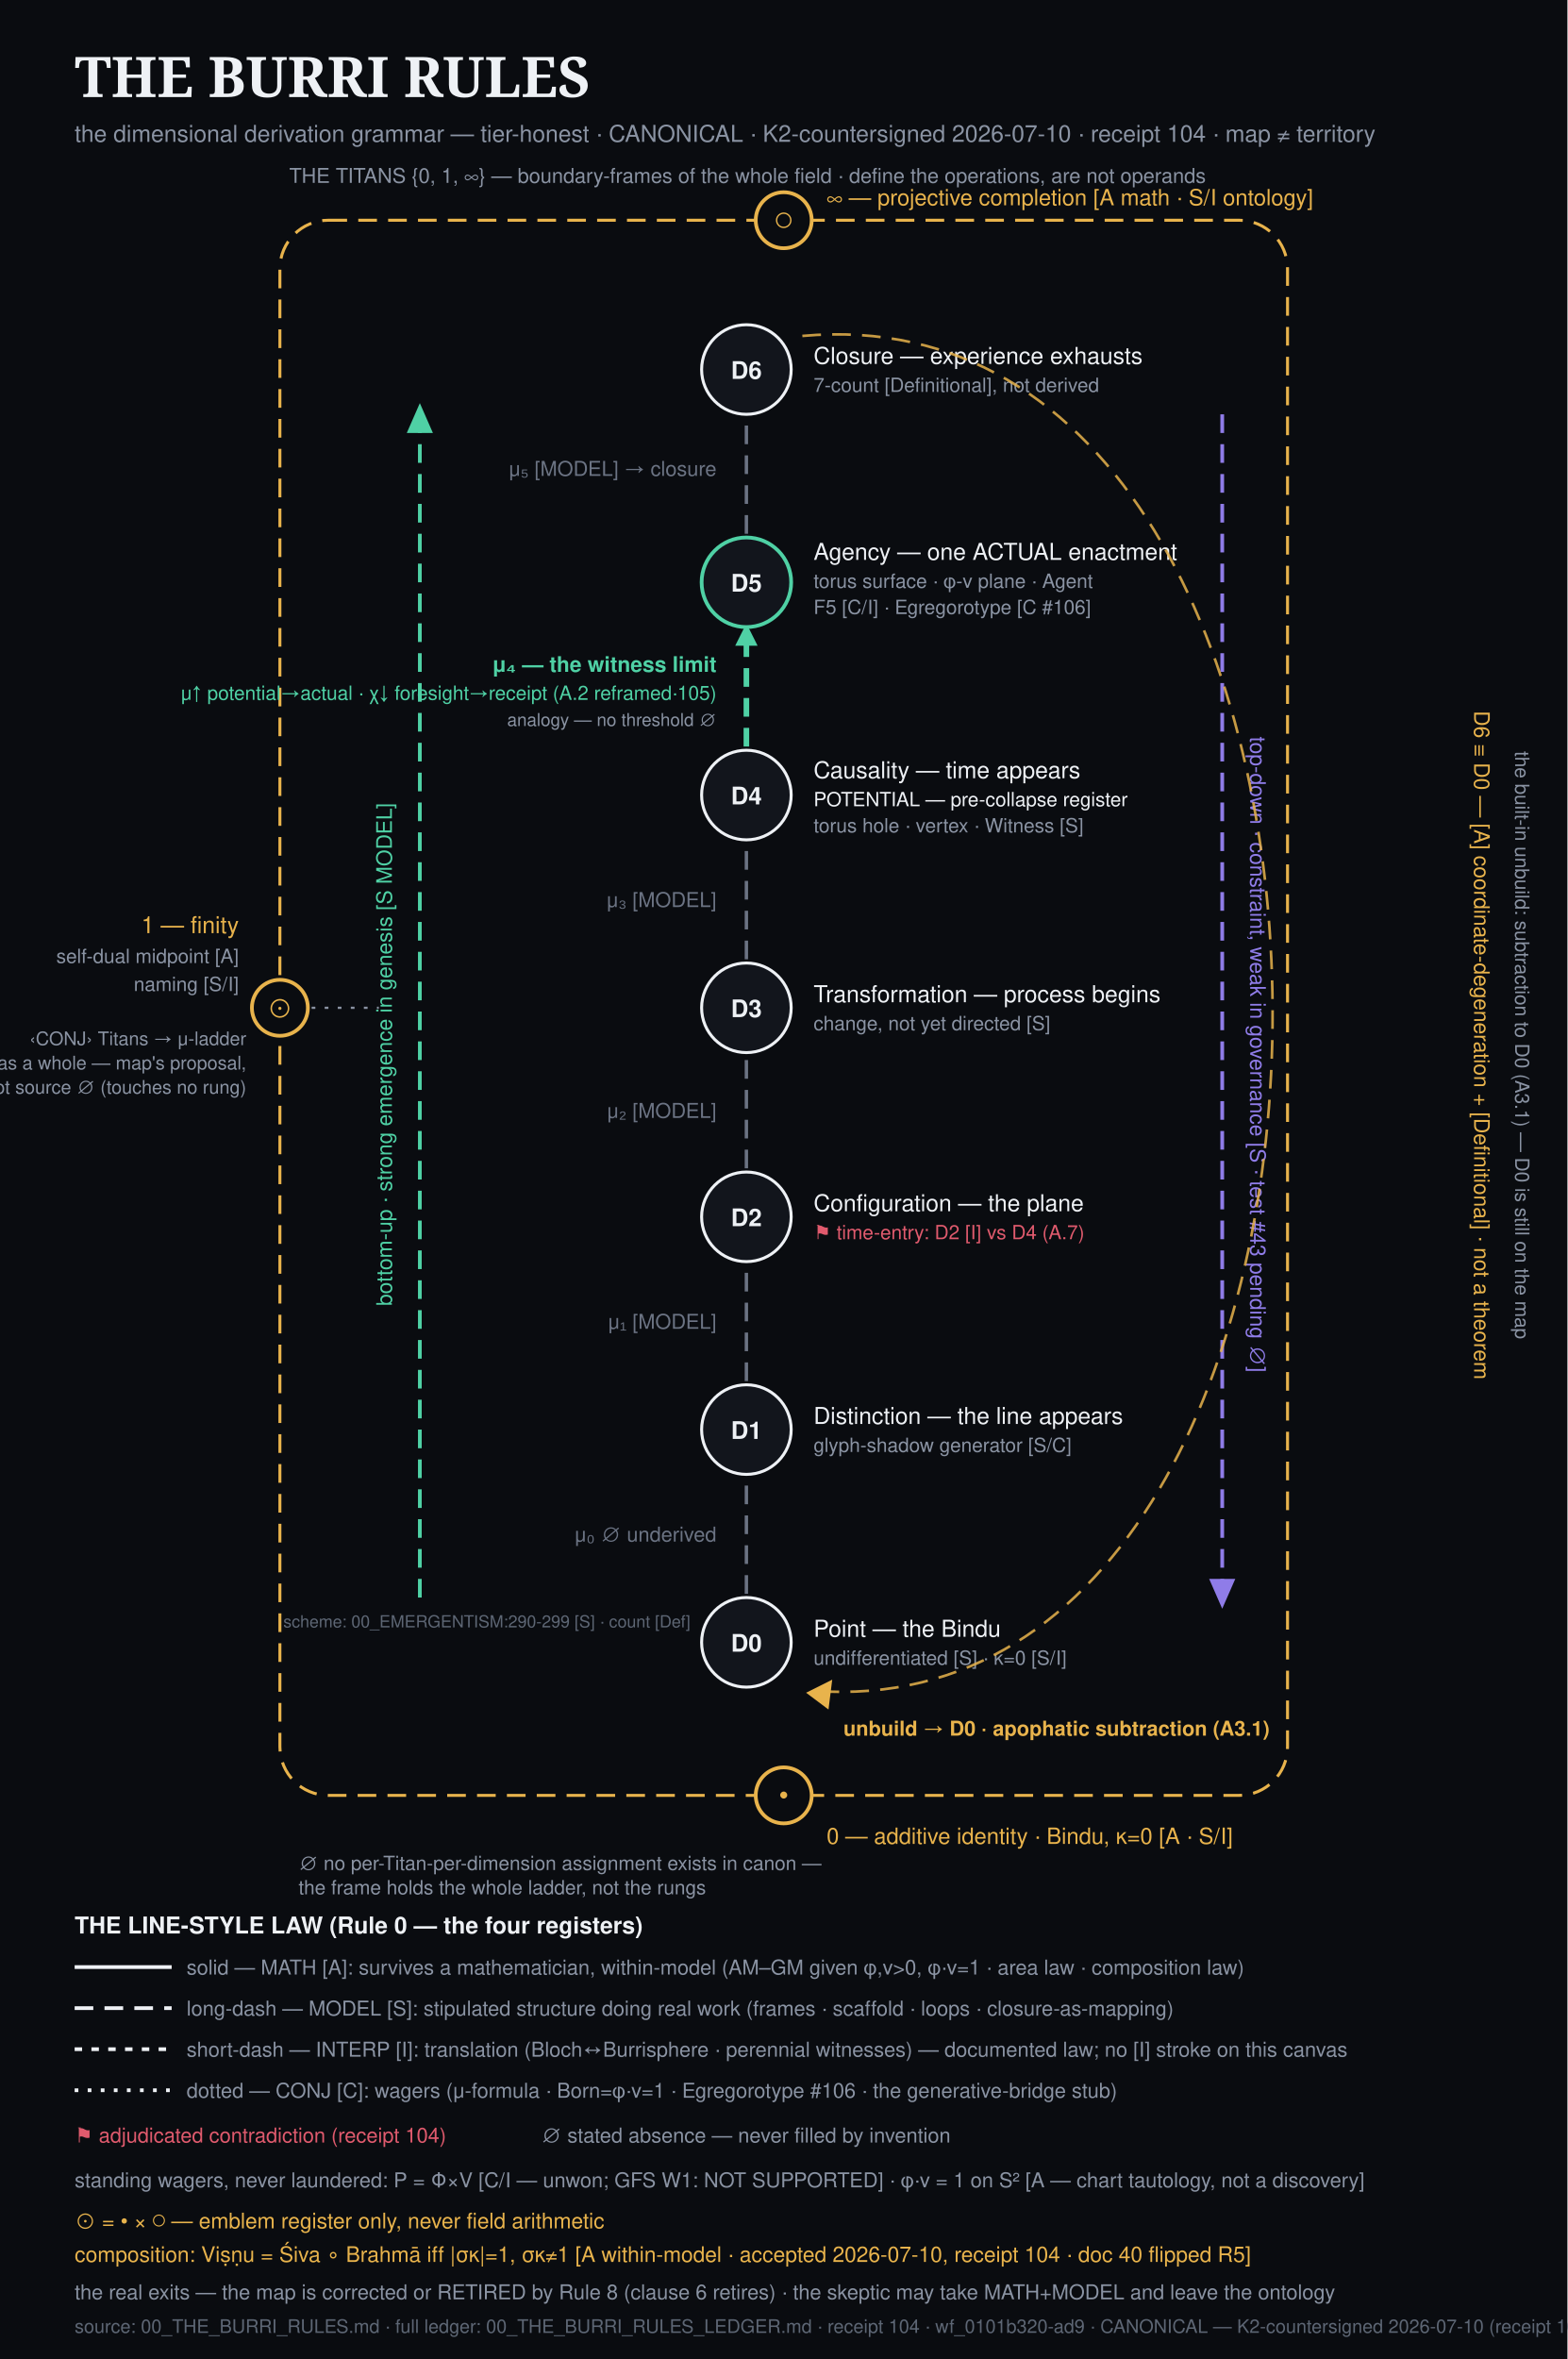
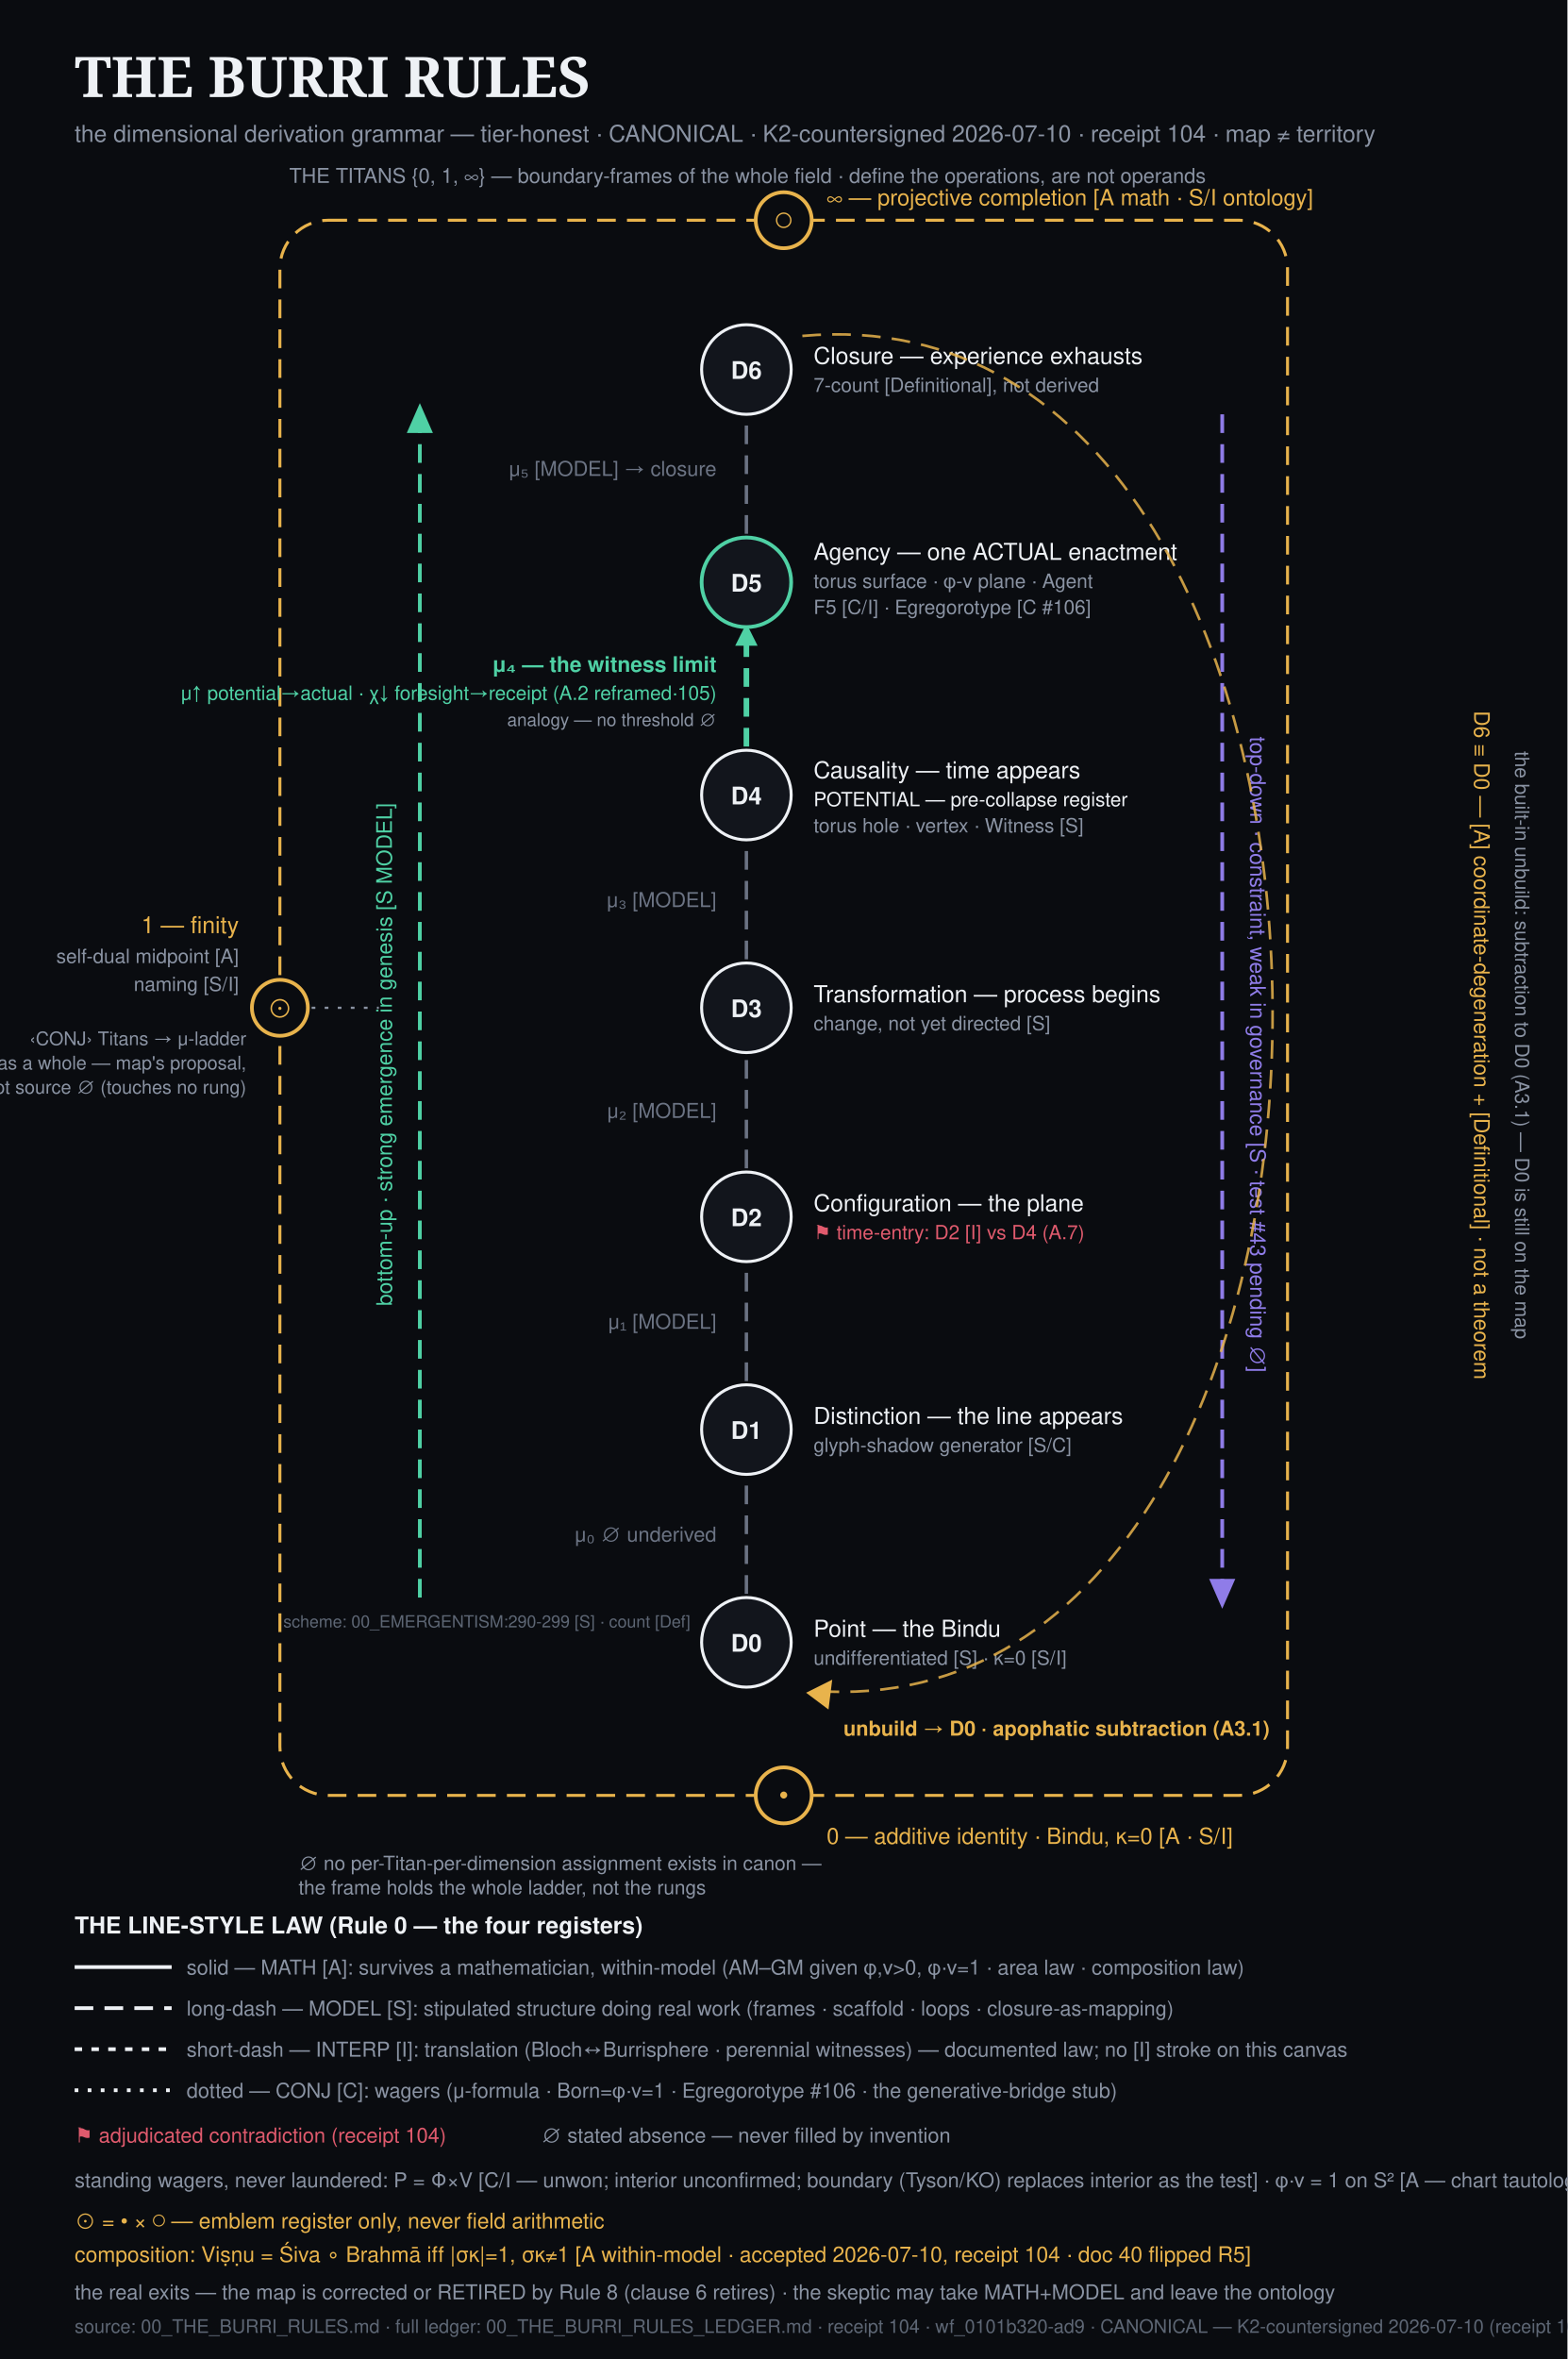
<svg xmlns="http://www.w3.org/2000/svg" viewBox="0 0 840 1264" font-family="Helvetica, Arial, sans-serif">
  <rect width="840" height="1264" fill="#0a0c10" />
  <text x="40" y="52" fill="#eef1f5" font-size="30" font-weight="bold" font-family="Georgia, serif">THE BURRI RULES</text>
  <text x="40" y="76" fill="#8a93a3" font-size="12.5">the dimensional derivation grammar — tier-honest · CANONICAL · K2-countersigned 2026-07-10 · receipt 104 · map ≠ territory</text>
  <text x="155" y="98" fill="#8a93a3" font-size="11">THE TITANS {0, 1, ∞} — boundary-frames of the whole field · define the operations, are not operands</text>
  <rect x="150" y="118" width="540" height="844" rx="26" fill="none" stroke="#e8b34c" stroke-width="1.6" stroke-dasharray="10 6" />
  <circle cx="420" cy="118" r="15" fill="#0a0c10" stroke="#e8b34c" stroke-width="2" />
  <text x="420" y="123.5" fill="#e8b34c" font-size="15" text-anchor="middle">○</text>
  <text x="443" y="110" fill="#e8b34c" font-size="12">∞ — projective completion [A math · S/I ontology]</text>
  <circle cx="420" cy="962" r="15" fill="#0a0c10" stroke="#e8b34c" stroke-width="2" />
  <text x="420" y="967" fill="#e8b34c" font-size="15" text-anchor="middle">•</text>
  <text x="443" y="988" fill="#e8b34c" font-size="12">0 — additive identity · Bindu, κ=0 [A · S/I]</text>
  <circle cx="150" cy="540" r="15" fill="#0a0c10" stroke="#e8b34c" stroke-width="2" />
  <text x="150" y="545" fill="#e8b34c" font-size="14" text-anchor="middle">⊙</text>
  <text x="128" y="500" fill="#e8b34c" font-size="12.5" text-anchor="end">1 — finity</text>
  <text x="128" y="516" fill="#8a93a3" font-size="10.5" text-anchor="end">self-dual midpoint [A]</text>
  <text x="128" y="531" fill="#8a93a3" font-size="10.5" text-anchor="end">naming [S/I]</text>
  <text x="160" y="1002" fill="#8a93a3" font-size="10.5">∅ no per-Titan-per-dimension assignment exists in canon —</text>
  <text x="160" y="1015" fill="#8a93a3" font-size="10.5">the frame holds the whole ladder, not the rungs</text>
  <line x1="167" y1="540" x2="203" y2="540" stroke="#8a93a3" stroke-width="1.2" stroke-dasharray="2 5" />
  <text x="132" y="560" fill="#8a93a3" font-size="10" text-anchor="end">‹CONJ› Titans → μ-ladder</text>
  <text x="132" y="573" fill="#8a93a3" font-size="10" text-anchor="end">as a whole — map's proposal,</text>
  <text x="132" y="586" fill="#8a93a3" font-size="10" text-anchor="end">not source ∅ (touches no rung)</text>
  <g stroke="#6b7383" stroke-width="1.8" stroke-dasharray="10 6" fill="none">
    <path d="M400 854 L400 792" />
    <path d="M400 740 L400 678" />
    <path d="M400 626 L400 566" />
    <path d="M400 514 L400 452" />
    <path d="M400 286 L400 224" />
  </g>
  <path d="M400 400 L400 340" stroke="#4fd1a5" stroke-width="3" stroke-dasharray="10 6" fill="none" />
  <path d="M394 346 L400 334 L406 346 Z" fill="#4fd1a5" />
  <g fill="#6b7383" font-size="11" text-anchor="end">
    <text x="384" y="826">μ₀ ∅ underived</text>
    <text x="384" y="712">μ₁ [MODEL]</text>
    <text x="384" y="599">μ₂ [MODEL]</text>
    <text x="384" y="486">μ₃ [MODEL]</text>
    <text x="384" y="255">μ₅ [MODEL] → closure</text>
  </g>
  <text x="384" y="360" fill="#4fd1a5" font-size="11.5" text-anchor="end" font-weight="bold">μ₄ — the witness limit</text>
  <text x="384" y="375" fill="#4fd1a5" font-size="10.5" text-anchor="end">μ↑ potential→actual · χ↓ foresight→receipt (A.2 reframed·105)</text>
  <text x="384" y="389" fill="#8a93a3" font-size="9.5" text-anchor="end">analogy — no threshold ∅</text>
  <text x="370" y="872" fill="#5d6674" font-size="9" text-anchor="end">scheme: 00_EMERGENTISM:290-299 [S] · count [Def]</text>
  <g>
    <circle cx="400" cy="880" r="24" fill="#12151c" stroke="#eef1f5" stroke-width="1.6" />
    <text x="400" y="885" fill="#eef1f5" font-size="13" text-anchor="middle" font-weight="bold">D0</text>
    <text x="436" y="877" fill="#eef1f5" font-size="12.5">Point — the Bindu</text>
    <text x="436" y="892" fill="#8a93a3" font-size="10.5">undifferentiated [S] · κ=0 [S/I]</text>
    <circle cx="400" cy="766" r="24" fill="#12151c" stroke="#eef1f5" stroke-width="1.6" />
    <text x="400" y="771" fill="#eef1f5" font-size="13" text-anchor="middle" font-weight="bold">D1</text>
    <text x="436" y="763" fill="#eef1f5" font-size="12.5">Distinction — the line appears</text>
    <text x="436" y="778" fill="#8a93a3" font-size="10.5">glyph-shadow generator [S/C]</text>
    <circle cx="400" cy="652" r="24" fill="#12151c" stroke="#eef1f5" stroke-width="1.6" />
    <text x="400" y="657" fill="#eef1f5" font-size="13" text-anchor="middle" font-weight="bold">D2</text>
    <text x="436" y="649" fill="#eef1f5" font-size="12.5">Configuration — the plane</text>
    <text x="436" y="664" fill="#e05a6d" font-size="10.5">⚑ time-entry: D2 [I] vs D4 (A.7)</text>
    <circle cx="400" cy="540" r="24" fill="#12151c" stroke="#eef1f5" stroke-width="1.6" />
    <text x="400" y="545" fill="#eef1f5" font-size="13" text-anchor="middle" font-weight="bold">D3</text>
    <text x="436" y="537" fill="#eef1f5" font-size="12.5">Transformation — process begins</text>
    <text x="436" y="552" fill="#8a93a3" font-size="10.5">change, not yet directed [S]</text>
    <circle cx="400" cy="426" r="24" fill="#12151c" stroke="#eef1f5" stroke-width="1.6" />
    <text x="400" y="431" fill="#eef1f5" font-size="13" text-anchor="middle" font-weight="bold">D4</text>
    <text x="436" y="417" fill="#eef1f5" font-size="12.5">Causality — time appears</text>
    <text x="436" y="432" fill="#eef1f5" font-size="10.5">POTENTIAL — pre-collapse register</text>
    <text x="436" y="446" fill="#8a93a3" font-size="10.5">torus hole · vertex · Witness [S]</text>
    <circle cx="400" cy="312" r="24" fill="#12151c" stroke="#4fd1a5" stroke-width="2" />
    <text x="400" y="317" fill="#eef1f5" font-size="13" text-anchor="middle" font-weight="bold">D5</text>
    <text x="436" y="300" fill="#eef1f5" font-size="12.5">Agency — one ACTUAL enactment</text>
    <text x="436" y="315" fill="#8a93a3" font-size="10.5">torus surface · φ-ν plane · Agent</text>
    <text x="436" y="329" fill="#8a93a3" font-size="10.5">F5 [C/I] · Egregorotype [C #106]</text>
    <circle cx="400" cy="198" r="24" fill="#12151c" stroke="#eef1f5" stroke-width="1.6" />
    <text x="400" y="203" fill="#eef1f5" font-size="13" text-anchor="middle" font-weight="bold">D6</text>
    <text x="436" y="195" fill="#eef1f5" font-size="12.5">Closure — experience exhausts</text>
    <text x="436" y="210" fill="#8a93a3" font-size="10.5">7-count [Definitional], not derived</text>
  </g>
  <path d="M225 856 L225 222" stroke="#4fd1a5" stroke-width="2" stroke-dasharray="10 6" fill="none" />
  <path d="M218 232 L225 216 L232 232 Z" fill="#4fd1a5" />
  <text x="210" y="565" fill="#4fd1a5" font-size="11.5" transform="rotate(-90 210 565)" text-anchor="middle">bottom-up · strong emergence in genesis  [S MODEL]</text>
  <path d="M655 222 L655 856" stroke="#8f7ce8" stroke-width="2" stroke-dasharray="10 6" fill="none" />
  <path d="M648 846 L655 862 L662 846 Z" fill="#8f7ce8" />
  <text x="670" y="565" fill="#8f7ce8" font-size="11.5" transform="rotate(90 670 565)" text-anchor="middle">top-down · constraint, weak in governance  [S · test #43 pending ∅]</text>
  <path d="M430 180 C 765 150, 765 930, 436 906" stroke="#e8b34c" stroke-width="1.4" fill="none" stroke-dasharray="10 6" opacity="0.85" />
  <path d="M446 900 L432 907 L444 916 Z" fill="#e8b34c" />
  <text x="452" y="930" fill="#e8b34c" font-size="11" font-weight="bold">unbuild → D0 · apophatic subtraction (A3.1)</text>
  <text x="790" y="560" fill="#e8b34c" font-size="11.5" transform="rotate(90 790 560)" text-anchor="middle">D6 ≡ D0 — [A] coordinate-degeneration + [Definitional] · not a theorem</text>
  <text x="812" y="560" fill="#8a93a3" font-size="10.5" transform="rotate(90 812 560)" text-anchor="middle">the built-in unbuild: subtraction to D0 (A3.1) — D0 is still on the map</text>
  <g transform="translate(40,1036)">
    <text x="0" y="0" fill="#eef1f5" font-size="12.5" font-weight="bold">THE LINE-STYLE LAW (Rule 0 — the four registers)</text>
    <line x1="0" y1="18" x2="52" y2="18" stroke="#eef1f5" stroke-width="2" />
    <text x="60" y="22" fill="#8a93a3" font-size="11">solid — MATH [A]: survives a mathematician, within-model (AM–GM given φ,ν&gt;0, φ·ν=1 · area law · composition law)</text>
    <line x1="0" y1="40" x2="52" y2="40" stroke="#eef1f5" stroke-width="2" stroke-dasharray="10 6" />
    <text x="60" y="44" fill="#8a93a3" font-size="11">long-dash — MODEL [S]: stipulated structure doing real work (frames · scaffold · loops · closure-as-mapping)</text>
    <line x1="0" y1="62" x2="52" y2="62" stroke="#eef1f5" stroke-width="2" stroke-dasharray="4 5" />
    <text x="60" y="66" fill="#8a93a3" font-size="11">short-dash — INTERP [I]: translation (Bloch↔Burrisphere · perennial witnesses) — documented law; no [I] stroke on this canvas</text>
    <line x1="0" y1="84" x2="52" y2="84" stroke="#eef1f5" stroke-width="2" stroke-dasharray="2 5" />
    <text x="60" y="88" fill="#8a93a3" font-size="11">dotted — CONJ [C]: wagers (μ-formula · Born=φ·ν=1 · Egregorotype #106 · the generative-bridge stub)</text>
    <text x="0" y="112" fill="#e05a6d" font-size="11">⚑ adjudicated contradiction (receipt 104)</text>
    <text x="250" y="112" fill="#8a93a3" font-size="11">∅ stated absence — never filled by invention</text>
-     <text x="0" y="136" fill="#8a93a3" font-size="11">standing wagers, never laundered:  P = Φ×V  [C/I — unwon; GFS W1: NOT SUPPORTED]   ·   φ·ν = 1 on S²  [A — chart tautology, not a discovery]</text>
+     <text x="0" y="136" fill="#8a93a3" font-size="11">standing wagers, never laundered:  P = Φ×V  [C/I — unwon; interior unconfirmed; boundary (Tyson/KO) replaces interior as the test]   ·   φ·ν = 1 on S²  [A — chart tautology, not a discovery]</text>
    <text x="0" y="158" fill="#e8b34c" font-size="11.5">⊙ = • × ○ — emblem register only, never field arithmetic</text>
    <text x="0" y="176" fill="#e8b34c" font-size="11.5">composition: Viṣṇu = Śiva ∘ Brahmā  iff |σκ|=1, σκ≠1  [A within-model · accepted 2026-07-10, receipt 104 · doc 40 flipped R5]</text>
    <text x="0" y="196" fill="#8a93a3" font-size="11">the real exits — the map is corrected or RETIRED by Rule 8 (clause 6 retires) · the skeptic may take MATH+MODEL and leave the ontology</text>
    <text x="0" y="214" fill="#5d6674" font-size="10">source: 00_THE_BURRI_RULES.md · full ledger: 00_THE_BURRI_RULES_LEDGER.md · receipt 104 · wf_0101b320-ad9 · CANONICAL — K2-countersigned 2026-07-10 (receipt 104)</text>
  </g>
</svg>
